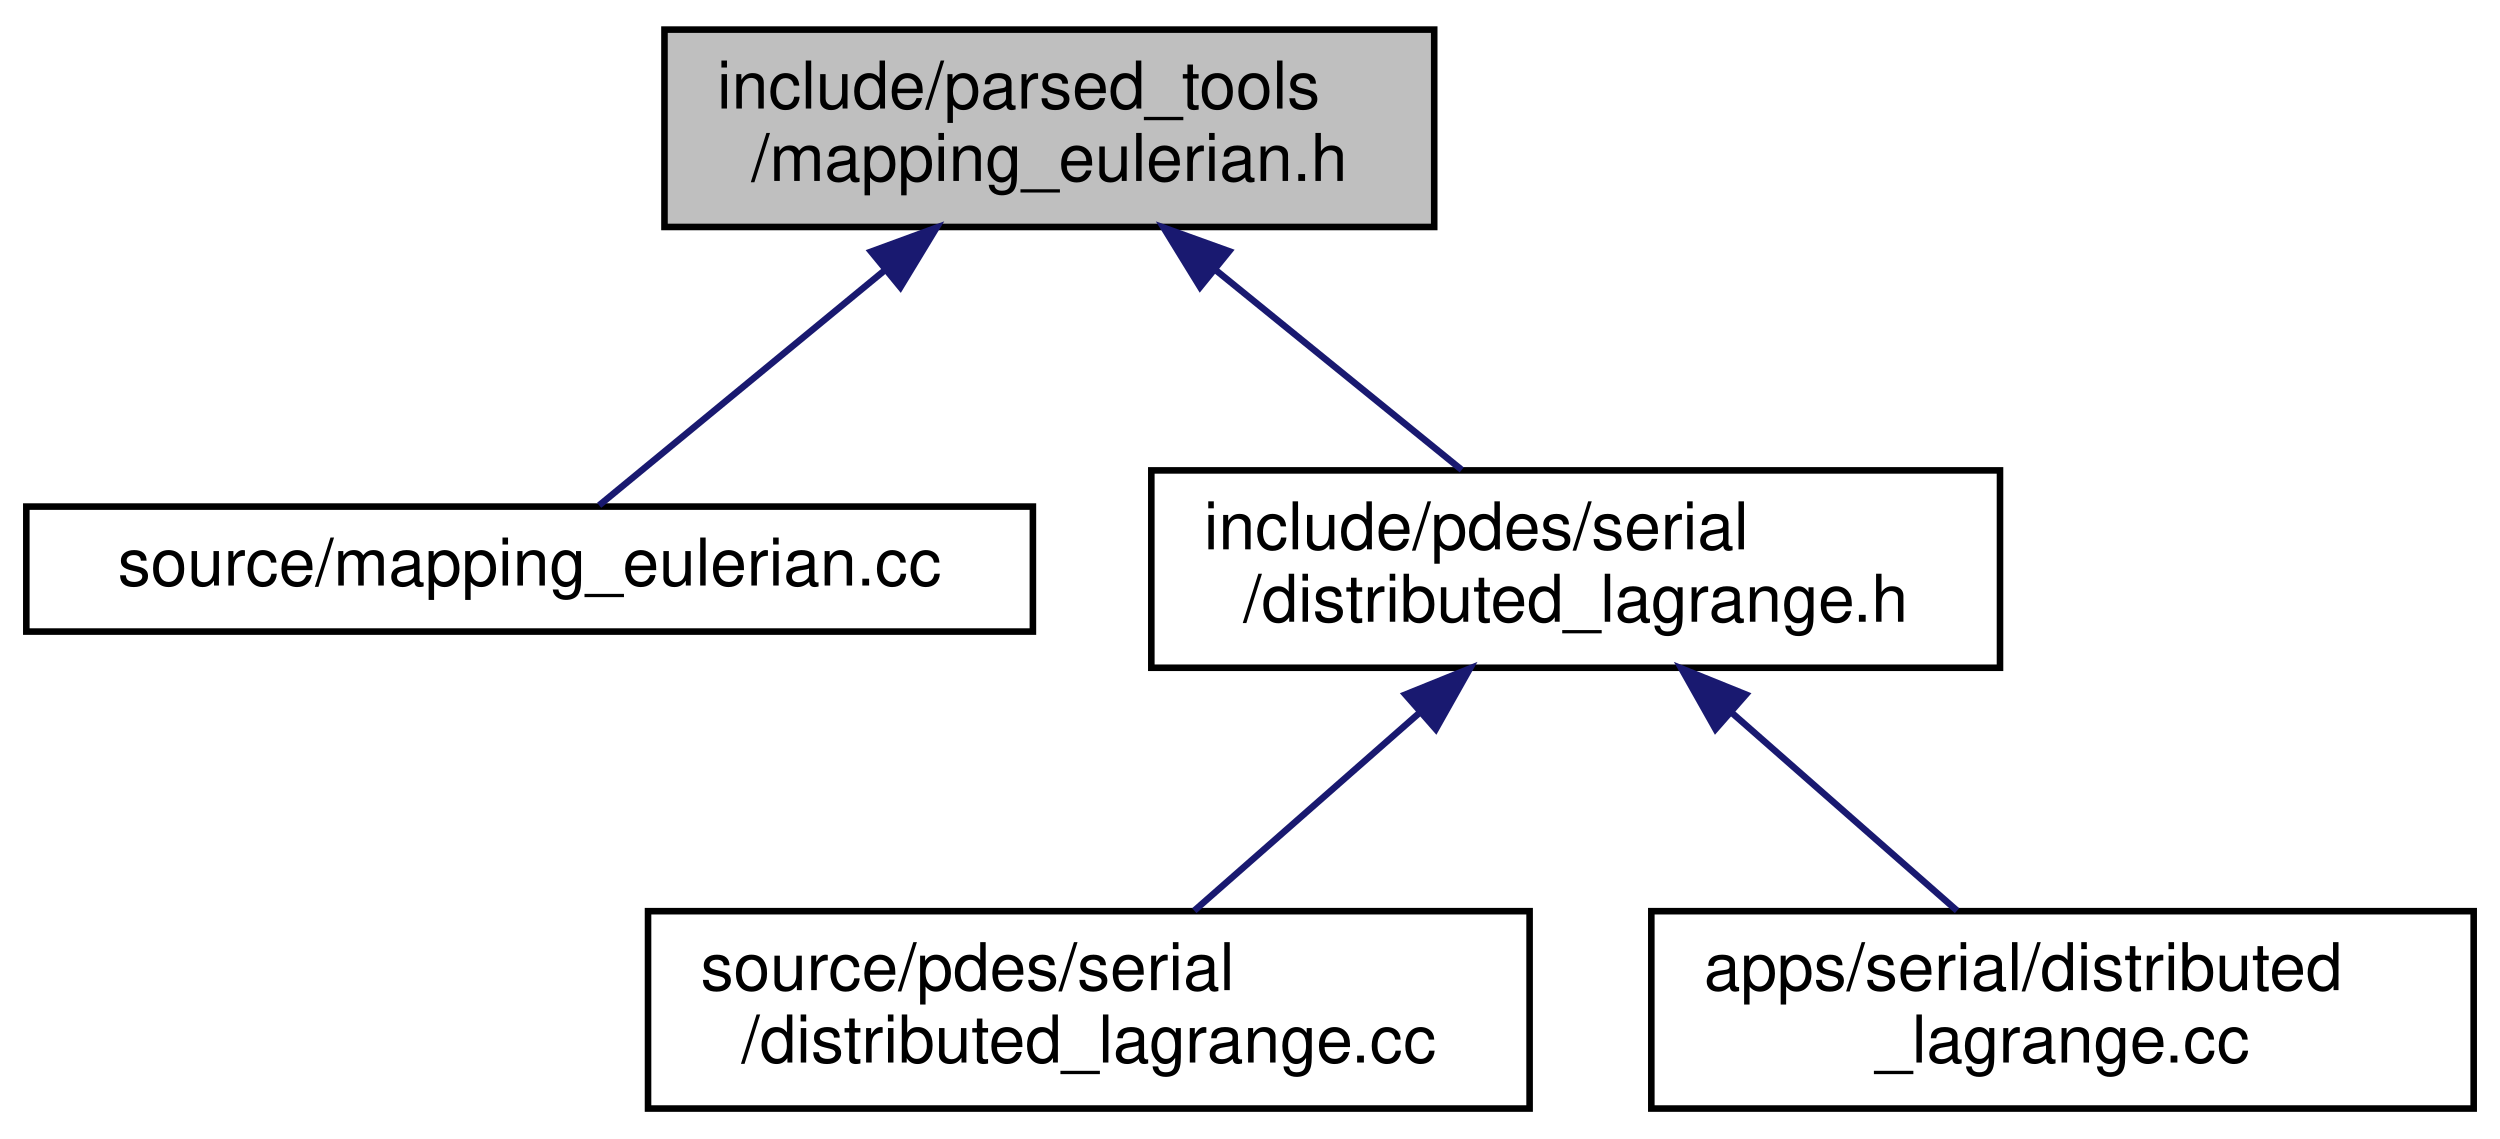
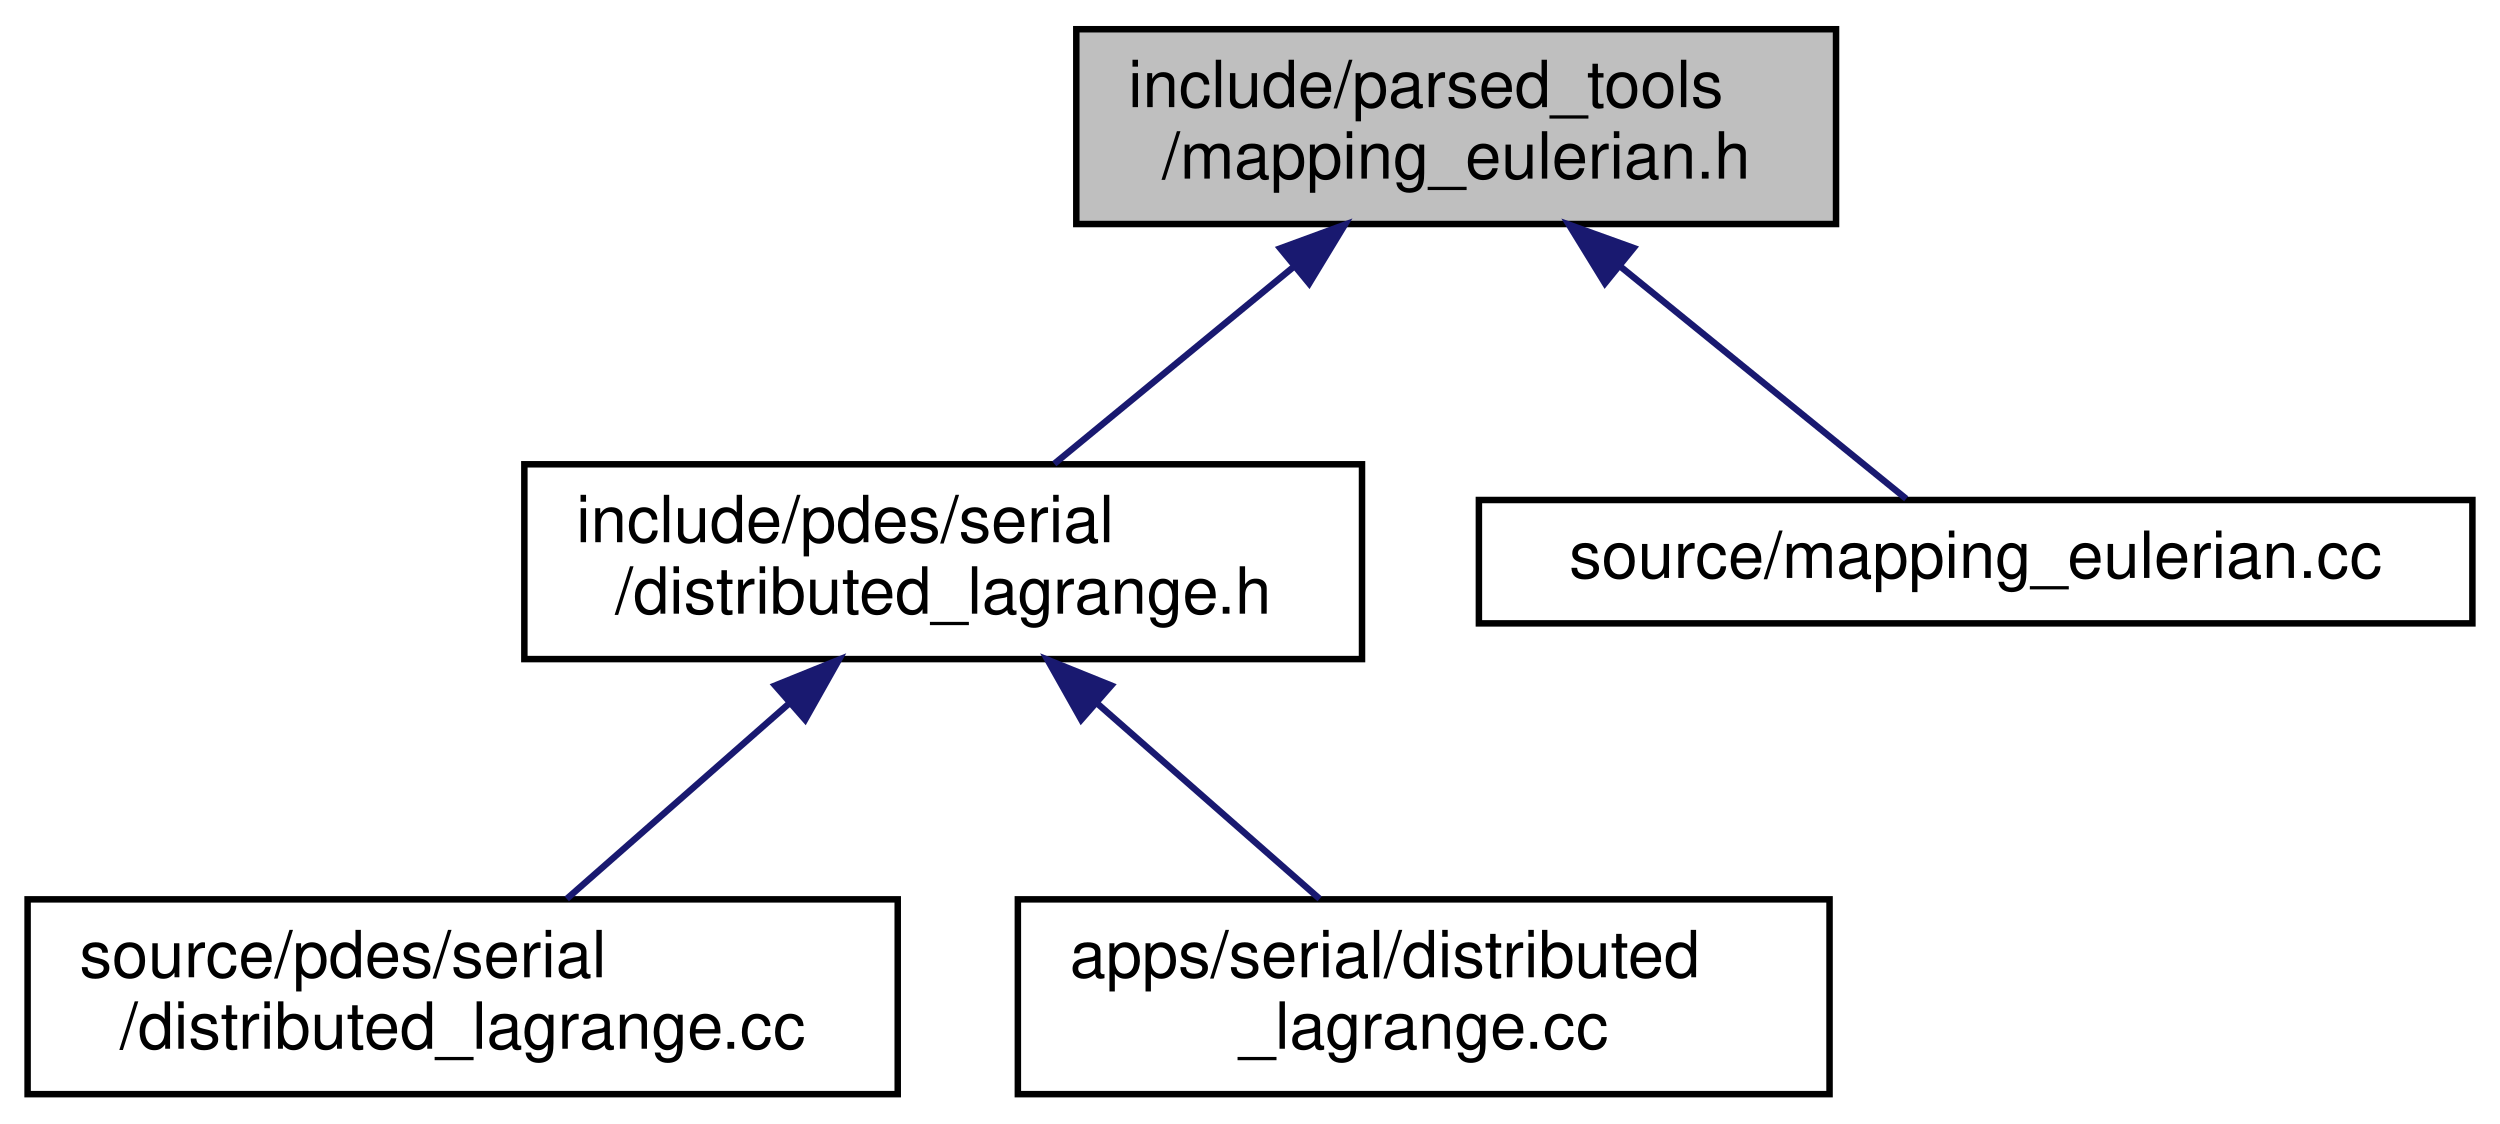
- <svg xmlns="http://www.w3.org/2000/svg" xmlns:xlink="http://www.w3.org/1999/xlink" width="380pt" height="173pt" viewBox="0.00 0.00 380.00 173.00">
+ <svg xmlns="http://www.w3.org/2000/svg" xmlns:xlink="http://www.w3.org/1999/xlink" width="385pt" height="173pt" viewBox="0.00 0.00 384.50 173.00">
  <g id="graph0" class="graph" transform="scale(1 1) rotate(0) translate(4 169)">
    <g id="node1" class="node">
      <g id="a_node1">
        <a xlink:title=" ">
-           <polygon fill="#bfbfbf" stroke="black" points="97,-134.5 97,-164.5 214,-164.5 214,-134.5 97,-134.5" />
-           <text text-anchor="start" x="105" y="-152.5" font-family="Helvetica,sans-Serif" font-size="10.00">include/parsed_tools</text>
-           <text text-anchor="middle" x="155.5" y="-141.5" font-family="Helvetica,sans-Serif" font-size="10.00">/mapping_eulerian.h</text>
+           <polygon fill="#bfbfbf" stroke="black" points="161.5,-134.5 161.5,-164.5 278.5,-164.5 278.5,-134.5 161.5,-134.5" />
+           <text text-anchor="start" x="169.5" y="-152.5" font-family="Helvetica,sans-Serif" font-size="10.00">include/parsed_tools</text>
+           <text text-anchor="middle" x="220" y="-141.5" font-family="Helvetica,sans-Serif" font-size="10.00">/mapping_eulerian.h</text>
        </a>
      </g>
    </g>
    <g id="node2" class="node">
      <g id="a_node2">
-         <a xlink:href="mapping__eulerian_8cc.html" target="_top" xlink:title=" ">
-           <polygon fill="none" stroke="black" points="0,-73 0,-92 153,-92 153,-73 0,-73" />
-           <text text-anchor="middle" x="76.5" y="-80" font-family="Helvetica,sans-Serif" font-size="10.00">source/mapping_eulerian.cc</text>
+         <a xlink:href="distributed__lagrange_8h.html" target="_top" xlink:title=" ">
+           <polygon fill="none" stroke="black" points="76.5,-67.5 76.5,-97.5 205.5,-97.5 205.5,-67.5 76.5,-67.5" />
+           <text text-anchor="start" x="84.5" y="-85.5" font-family="Helvetica,sans-Serif" font-size="10.00">include/pdes/serial</text>
+           <text text-anchor="middle" x="141" y="-74.5" font-family="Helvetica,sans-Serif" font-size="10.00">/distributed_lagrange.h</text>
        </a>
      </g>
    </g>
    <g id="edge1" class="edge">
-       <path fill="none" stroke="midnightblue" d="M130.59,-128.01C115.93,-115.94 98.14,-101.3 87.07,-92.19" />
-       <polygon fill="midnightblue" stroke="midnightblue" points="128.41,-130.75 138.36,-134.4 132.86,-125.34 128.41,-130.75" />
+       <path fill="none" stroke="midnightblue" d="M194.94,-127.88C182.94,-118.01 168.87,-106.43 158.11,-97.58" />
+       <polygon fill="midnightblue" stroke="midnightblue" points="192.91,-130.75 202.86,-134.4 197.36,-125.34 192.91,-130.75" />
+     </g>
+     <g id="node5" class="node">
+       <g id="a_node5">
+         <a xlink:href="mapping__eulerian_8cc.html" target="_top" xlink:title=" ">
+           <polygon fill="none" stroke="black" points="223.5,-73 223.5,-92 376.5,-92 376.5,-73 223.5,-73" />
+           <text text-anchor="middle" x="300" y="-80" font-family="Helvetica,sans-Serif" font-size="10.00">source/mapping_eulerian.cc</text>
+         </a>
+       </g>
+     </g>
+     <g id="edge4" class="edge">
+       <path fill="none" stroke="midnightblue" d="M245.22,-128.01C260.07,-115.94 278.09,-101.3 289.3,-92.19" />
+       <polygon fill="midnightblue" stroke="midnightblue" points="242.91,-125.37 237.36,-134.4 247.33,-130.81 242.91,-125.37" />
    </g>
    <g id="node3" class="node">
      <g id="a_node3">
-         <a xlink:href="distributed__lagrange_8h.html" target="_top" xlink:title=" ">
-           <polygon fill="none" stroke="black" points="171,-67.5 171,-97.5 300,-97.5 300,-67.5 171,-67.5" />
-           <text text-anchor="start" x="179" y="-85.5" font-family="Helvetica,sans-Serif" font-size="10.00">include/pdes/serial</text>
-           <text text-anchor="middle" x="235.5" y="-74.5" font-family="Helvetica,sans-Serif" font-size="10.00">/distributed_lagrange.h</text>
+         <a xlink:href="source_2pdes_2serial_2distributed__lagrange_8cc.html" target="_top" xlink:title=" ">
+           <polygon fill="none" stroke="black" points="0,-0.5 0,-30.5 134,-30.5 134,-0.5 0,-0.5" />
+           <text text-anchor="start" x="8" y="-18.5" font-family="Helvetica,sans-Serif" font-size="10.00">source/pdes/serial</text>
+           <text text-anchor="middle" x="67" y="-7.5" font-family="Helvetica,sans-Serif" font-size="10.00">/distributed_lagrange.cc</text>
        </a>
      </g>
    </g>
    <g id="edge2" class="edge">
-       <path fill="none" stroke="midnightblue" d="M180.87,-127.88C193.03,-118.01 207.28,-106.43 218.18,-97.58" />
-       <polygon fill="midnightblue" stroke="midnightblue" points="178.41,-125.37 172.86,-134.4 182.83,-130.81 178.41,-125.37" />
+       <path fill="none" stroke="midnightblue" d="M117.2,-60.6C106.03,-50.78 93.01,-39.34 83.03,-30.58" />
+       <polygon fill="midnightblue" stroke="midnightblue" points="115.12,-63.43 124.94,-67.4 119.74,-58.17 115.12,-63.43" />
    </g>
    <g id="node4" class="node">
      <g id="a_node4">
-         <a xlink:href="source_2pdes_2serial_2distributed__lagrange_8cc.html" target="_top" xlink:title=" ">
-           <polygon fill="none" stroke="black" points="94.5,-0.5 94.5,-30.5 228.5,-30.5 228.5,-0.5 94.5,-0.5" />
-           <text text-anchor="start" x="102.5" y="-18.5" font-family="Helvetica,sans-Serif" font-size="10.00">source/pdes/serial</text>
-           <text text-anchor="middle" x="161.5" y="-7.5" font-family="Helvetica,sans-Serif" font-size="10.00">/distributed_lagrange.cc</text>
+         <a xlink:href="apps_2serial_2distributed__lagrange_8cc.html" target="_top" xlink:title=" ">
+           <polygon fill="none" stroke="black" points="152.5,-0.5 152.5,-30.5 277.5,-30.5 277.5,-0.5 152.5,-0.5" />
+           <text text-anchor="start" x="160.5" y="-18.5" font-family="Helvetica,sans-Serif" font-size="10.00">apps/serial/distributed</text>
+           <text text-anchor="middle" x="215" y="-7.5" font-family="Helvetica,sans-Serif" font-size="10.00">_lagrange.cc</text>
        </a>
      </g>
    </g>
    <g id="edge3" class="edge">
-       <path fill="none" stroke="midnightblue" d="M211.7,-60.6C200.53,-50.78 187.51,-39.34 177.53,-30.58" />
-       <polygon fill="midnightblue" stroke="midnightblue" points="209.62,-63.43 219.44,-67.4 214.24,-58.17 209.62,-63.43" />
-     </g>
-     <g id="node5" class="node">
-       <g id="a_node5">
-         <a xlink:href="apps_2serial_2distributed__lagrange_8cc.html" target="_top" xlink:title=" ">
-           <polygon fill="none" stroke="black" points="247,-0.5 247,-30.5 372,-30.5 372,-0.5 247,-0.5" />
-           <text text-anchor="start" x="255" y="-18.5" font-family="Helvetica,sans-Serif" font-size="10.00">apps/serial/distributed</text>
-           <text text-anchor="middle" x="309.5" y="-7.5" font-family="Helvetica,sans-Serif" font-size="10.00">_lagrange.cc</text>
-         </a>
-       </g>
-     </g>
-     <g id="edge4" class="edge">
-       <path fill="none" stroke="midnightblue" d="M259.3,-60.6C270.47,-50.78 283.49,-39.34 293.47,-30.58" />
-       <polygon fill="midnightblue" stroke="midnightblue" points="256.76,-58.17 251.56,-67.4 261.38,-63.43 256.76,-58.17" />
+       <path fill="none" stroke="midnightblue" d="M164.8,-60.6C175.97,-50.78 188.99,-39.34 198.97,-30.58" />
+       <polygon fill="midnightblue" stroke="midnightblue" points="162.26,-58.17 157.06,-67.4 166.88,-63.43 162.26,-58.17" />
    </g>
  </g>
</svg>
